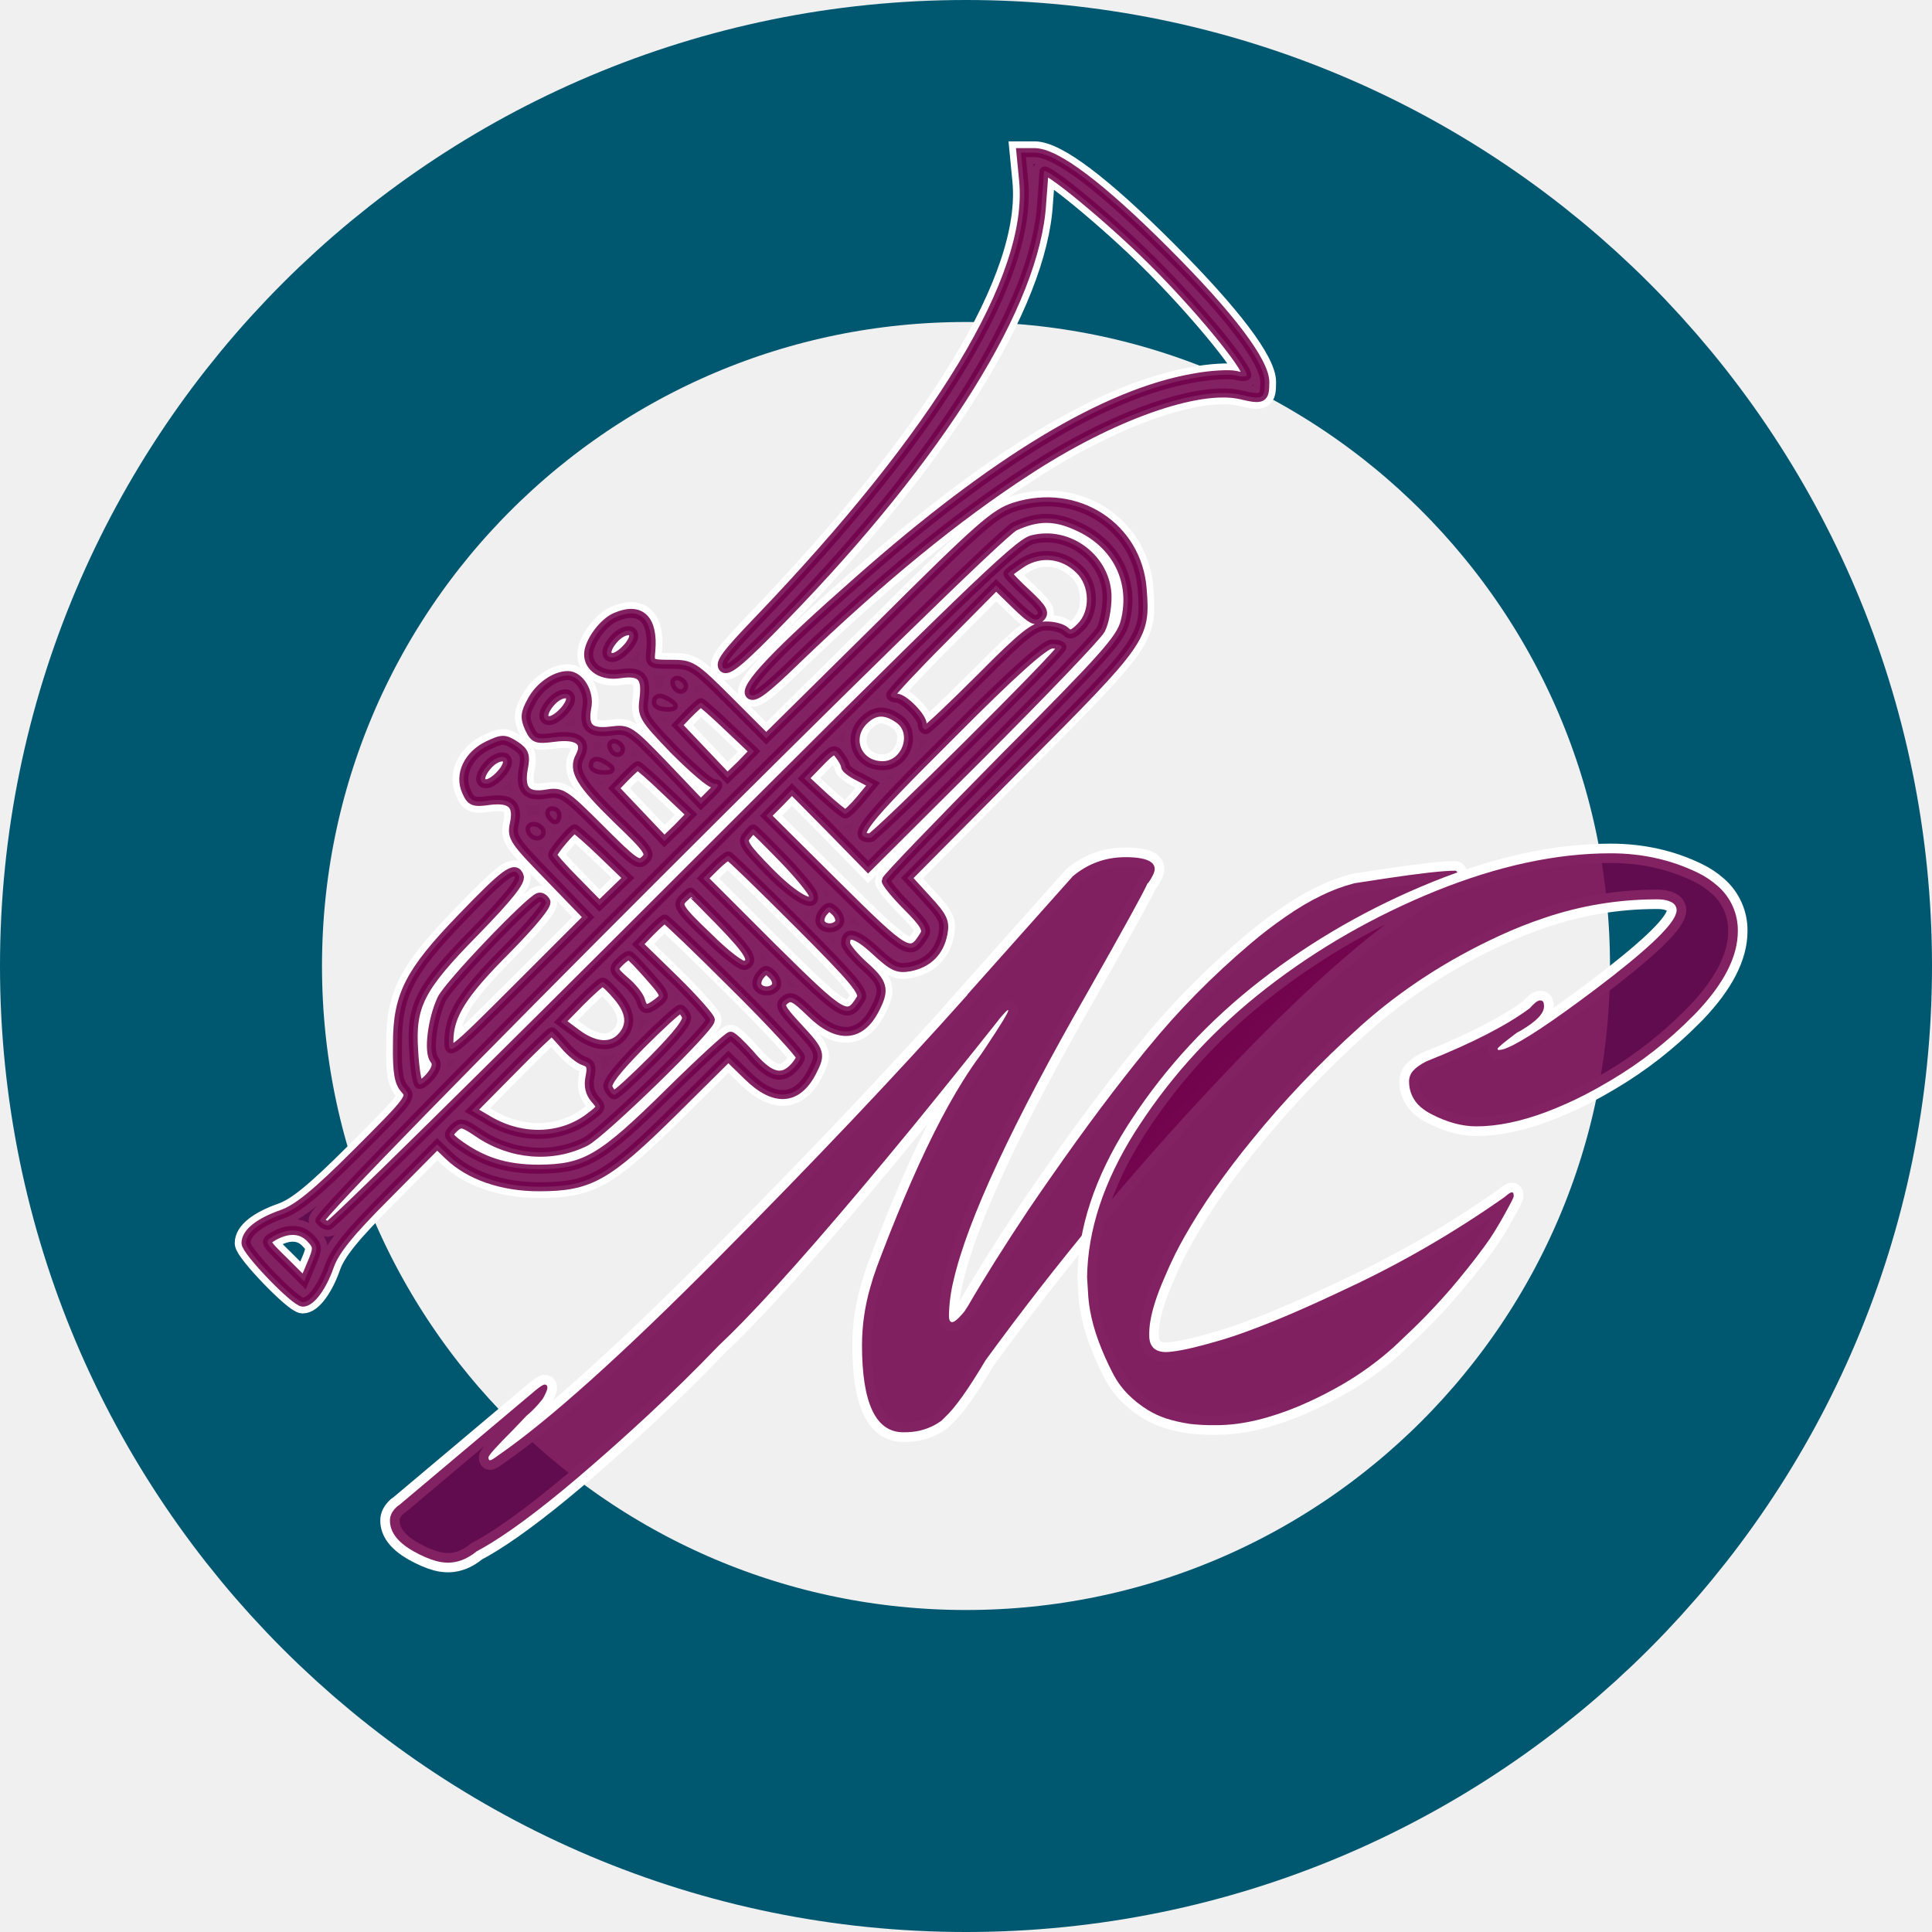
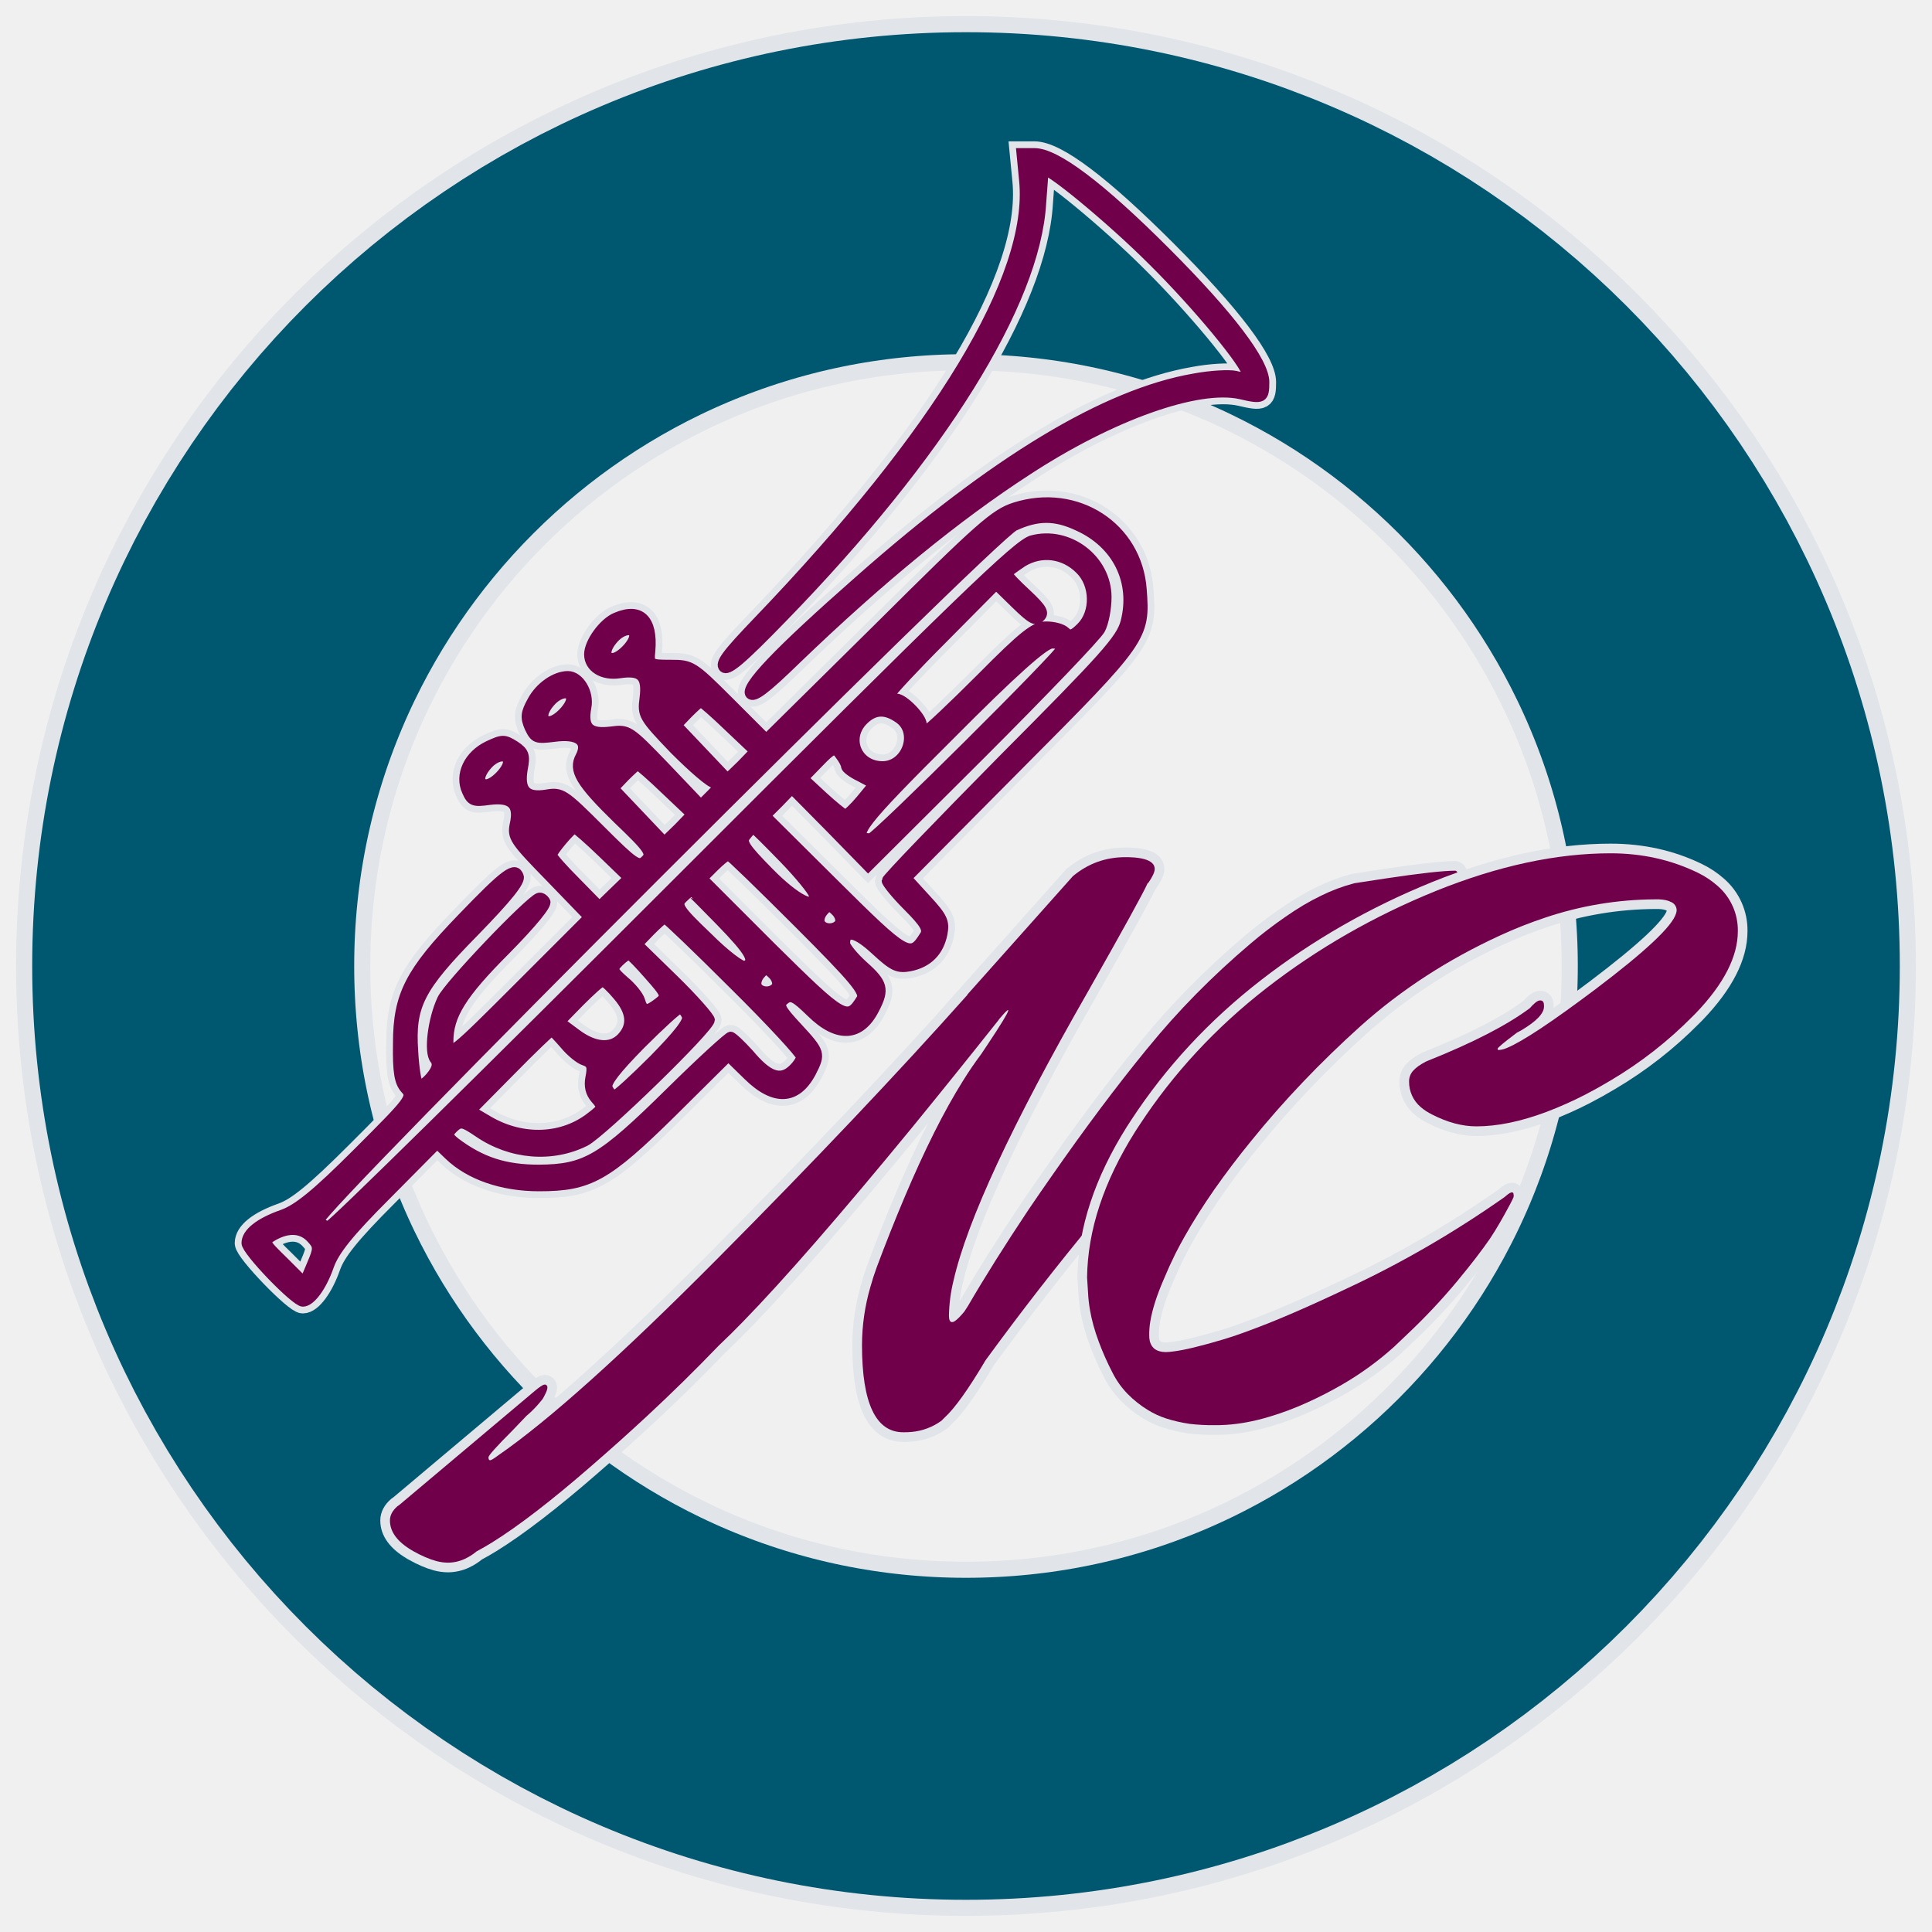
<svg xmlns="http://www.w3.org/2000/svg" width="600" height="600">
  <g id="Layer_2">
-     <circle id="circle" cx="300" cy="300" r="250" stroke="#005770" stroke-width="100" fill="none" />
+     <circle id="circle" cx="300" cy="300" r="240" stroke="#e1e4e9" stroke-width="110" fill="none" />
+     <circle id="circle" cx="300" cy="300" r="240" stroke="#005770" stroke-width="100" fill="none" />
  </g>
  <g id="Layer_1">
-     <g fill="none" stroke-width="6" font-size="12" fill-rule="evenodd" stroke-linecap="round" id="n-stroke" stroke="#fff">
+     <g fill="none" stroke-width="6" font-size="12" fill-rule="evenodd" stroke-linecap="round" id="n-stroke" stroke="#e1e4e9">
      <path id="n-stroke-path" d="m300.4 308.9 32.8-36.8q7.1-5.9 16.3-5.9a34.4 34.4 0 0 1 2.8.1q4.7.4 5.9 2.2a2.5 2.5 0 0 1 .4 1.4q0 1.4-2 4.3a29.8 29.8 0 0 1-.2.1q-2 4.5-18.5 33.6-35.4 61.8-41.8 89.9a49.4 49.4 0 0 0-1.4 10.8q0 2 1 2a1.6 1.6 0 0 0 .8-.3q1.1-.7 3-3a46.7 46.7 0 0 0 1.1-1.7q7.8-13.4 18.8-29.9a816.6 816.6 0 0 1 7.1-10.3Q342.1 343 356 326a477.5 477.5 0 0 1 .5-.6q14-17.2 31.8-32.3a134.7 134.7 0 0 1 10.8-8.3q5.7-4 11.1-6.6a54.8 54.8 0 0 1 10.4-3.9 815 815 0 0 1 9.8-1.5q16-2.4 21.6-2.4.7.2.7 1.1 0 .9-2.7 2.4a160 160 0 0 0-17.8 11.7q-22.4 16.7-51.4 47.3a891.4 891.4 0 0 0-70.5 83.8 821.4 821.4 0 0 0-4.2 5.7q-8 13.5-12.7 17.8a14.5 14.5 0 0 1-1 1 18.5 18.5 0 0 1-9.3 3.5 23.8 23.8 0 0 1-2.6.1q-12.8 0-12.8-27.1a65 65 0 0 1 2.6-18 78.1 78.1 0 0 1 2-6.2 561 561 0 0 1 8.5-21.4q9.5-22.5 18.3-36.5a113.7 113.7 0 0 1 5.6-8.2 535.4 535.4 0 0 0 2-3q6.2-9.3 6.4-10.5a.5.5 0 0 0 0 0 .2.2 0 0 0 0-.2q-.2-.3-2.8 2.8a90.6 90.6 0 0 0-.2.3 3073.7 3073.7 0 0 1-26.8 33.3q-33.5 40.8-52.6 60.4a243 243 0 0 1-7.5 7.4 544.1 544.1 0 0 1-22.4 22 680.4 680.4 0 0 1-17.3 15.5q-18.4 16-30.8 23.7a88.3 88.3 0 0 1-4.7 2.7 16.3 16.3 0 0 1-3.6 2.3 12.6 12.6 0 0 1-5.3 1.2 14.3 14.3 0 0 1-3.6-.5q-3.3-.9-7.2-3.1a48.7 48.7 0 0 1-.5-.3q-6.7-4-6.7-9.2 0-2.4 2.3-4.4a11.5 11.5 0 0 1 .7-.5l40.4-34a65.7 65.7 0 0 1 1.3-1.1q2.6-2.2 3.3-2.2a1.2 1.2 0 0 1 .3 0q.6.2.6.9t-.6 1.9a12.5 12.5 0 0 1-.2.4 10.3 10.3 0 0 1-.7 1.3l-1 1.2a21.4 21.4 0 0 1-.6.7q-1.6 1.8-3.4 3.3l-4.2 4.4q-7.6 7.6-7.6 8.5 0 .9.5.9t2.5-1.5q23.6-16.3 68.3-61.3 44.7-45 77.5-81.8h0z" stroke="null" />
    </g>
-     <g fill="#70004add" stroke-width="0" font-size="12" fill-rule="evenodd" stroke-linecap="round" id="n-path" stroke="#70004add">
+     <g fill="#70004a" stroke-width="0" font-size="12" fill-rule="evenodd" stroke-linecap="round" id="n-path" stroke="#70004a">
      <path id="n-fill-path" d="m300.4 308.9 32.8-36.8q7.1-5.9 16.3-5.9a34.4 34.4 0 0 1 2.8.1q4.7.4 5.9 2.2a2.5 2.5 0 0 1 .4 1.4q0 1.4-2 4.3a29.8 29.8 0 0 1-.2.1q-2 4.5-18.5 33.6-35.4 61.8-41.8 89.9a49.4 49.4 0 0 0-1.4 10.8q0 2 1 2a1.6 1.6 0 0 0 .8-.3q1.1-.7 3-3a46.7 46.7 0 0 0 1.1-1.7q7.8-13.4 18.8-29.9a816.6 816.6 0 0 1 7.1-10.3Q342.1 343 356 326a477.5 477.5 0 0 1 .5-.6q14-17.2 31.8-32.3a134.7 134.7 0 0 1 10.8-8.3q5.7-4 11.1-6.6a54.8 54.8 0 0 1 10.4-3.9 815 815 0 0 1 9.8-1.5q16-2.4 21.6-2.4.7.2.7 1.1 0 .9-2.7 2.4a160 160 0 0 0-17.8 11.7q-22.4 16.7-51.4 47.3a891.4 891.4 0 0 0-70.5 83.8 821.4 821.4 0 0 0-4.2 5.7q-8 13.5-12.7 17.8a14.5 14.5 0 0 1-1 1 18.5 18.5 0 0 1-9.3 3.5 23.8 23.8 0 0 1-2.6.1q-12.8 0-12.8-27.1a65 65 0 0 1 2.6-18 78.1 78.1 0 0 1 2-6.2 561 561 0 0 1 8.5-21.4q9.5-22.5 18.3-36.5a113.7 113.7 0 0 1 5.6-8.2 535.4 535.4 0 0 0 2-3q6.2-9.3 6.4-10.5a.5.5 0 0 0 0 0 .2.2 0 0 0 0-.2q-.2-.3-2.8 2.8a90.6 90.6 0 0 0-.2.3 3073.7 3073.7 0 0 1-26.8 33.3q-33.5 40.8-52.6 60.4a243 243 0 0 1-7.5 7.4 544.1 544.1 0 0 1-22.4 22 680.4 680.4 0 0 1-17.3 15.5q-18.4 16-30.8 23.7a88.3 88.3 0 0 1-4.7 2.7 16.3 16.3 0 0 1-3.6 2.3 12.6 12.6 0 0 1-5.3 1.2 14.3 14.3 0 0 1-3.6-.5q-3.3-.9-7.2-3.1a48.7 48.7 0 0 1-.5-.3q-6.7-4-6.7-9.2 0-2.4 2.3-4.4a11.5 11.5 0 0 1 .7-.5l40.4-34a65.7 65.7 0 0 1 1.3-1.1q2.6-2.2 3.3-2.2a1.2 1.2 0 0 1 .3 0q.6.2.6.9t-.6 1.9a12.5 12.5 0 0 1-.2.4 10.3 10.3 0 0 1-.7 1.3l-1 1.2a21.4 21.4 0 0 1-.6.7q-1.6 1.8-3.4 3.3l-4.2 4.4q-7.6 7.6-7.6 8.5 0 .9.5.9t2.5-1.5q23.6-16.3 68.3-61.3 44.7-45 77.5-81.8h0z" stroke="null" />
    </g>
  </g>
  <g id="Layer_2">
-     <g fill="none" stroke-width="6" font-size="12" fill-rule="evenodd" stroke-linecap="round" id="c-stroke" stroke="#fff">
+     <g fill="none" stroke-width="6" font-size="12" fill-rule="evenodd" stroke-linecap="round" id="c-stroke" stroke="#e1e4e9">
      <path id="c-stroke-path" d="m337.9 401.4-.3-4.7q.3-22 14.9-45.2a133.7 133.7 0 0 1 1.3-2q15.9-24.3 39.6-42.7 23.7-18.4 52.5-30.1 29-11.7 54.3-11.7 14.6 0 27 6a27 27 0 0 1 6.3 4.2 18.2 18.2 0 0 1 6.2 14q0 11.8-13 25.4a89.6 89.6 0 0 1-1 1 125.7 125.7 0 0 1-25.6 20 147 147 0 0 1-7.7 4.3 116.2 116.2 0 0 1-12.1 5.4q-12 4.5-21.8 4.5-6.6 0-13.8-3.7a17 17 0 0 1-3.5-2.3 10.3 10.3 0 0 1-3.6-8 4.9 4.9 0 0 1 1.2-3.2q1.3-1.5 4-2.9a23.4 23.4 0 0 1 .7-.3q21-8.4 31.6-16.3 1.9-2.2 3-2.4a1.2 1.2 0 0 1 .3 0 1 1 0 0 1 .9.5q.2.4.2 1.1a6.3 6.3 0 0 1 0 .3q0 3.2-7.1 7.4a55.5 55.5 0 0 1-1.3.7q-6 4.5-6 5a1.5 1.5 0 0 0 0 .1l.2.3a.2.2 0 0 0 .1 0 7.7 7.7 0 0 0 2.7-.7q7.2-3 27.4-18.2 23.3-17.6 25-23.5a3.2 3.2 0 0 0 .2-1 2.8 2.8 0 0 0-1.8-2.6q-1.3-.7-3.7-.8a22.3 22.3 0 0 0-1.2 0 108.4 108.4 0 0 0-34.2 5.7 134.7 134.7 0 0 0-13.9 5.5q-24.4 11.2-43.3 28.1-18.9 17-34.1 35.8a258.9 258.9 0 0 0-11.3 14.9q-5.3 7.6-9.3 14.7a137 137 0 0 0-2.9 5.4 131.7 131.7 0 0 0-3.5 7.7q-3.4 7.8-4.3 13.5a24.9 24.9 0 0 0-.3 3.9 8.2 8.2 0 0 0 .2 2.1q.9 3.3 5 3.3a18.1 18.1 0 0 0 2.3-.2q5-.6 15.4-3.7a136.6 136.6 0 0 0 8.5-2.9q12-4.4 30.1-13 25.3-11.8 48.8-28.3a20.4 20.4 0 0 1 .6-.5q1.2-1 1.7-1a.5.5 0 0 1 .5.3l.1.7a2 2 0 0 1-.1.6q-.6 1.4-3 5.7a239.4 239.4 0 0 1-1.2 2.1 86 86 0 0 1-3.1 5q-3.8 5.5-9.6 12.5a270.2 270.2 0 0 1-.4.5 189.3 189.3 0 0 1-15.8 16.8 214.8 214.8 0 0 1-4 3.8 96.9 96.9 0 0 1-16.1 11.7 121 121 0 0 1-10.7 5.5 90.1 90.1 0 0 1-12.3 4.6q-6.8 2-13 2.4a50.6 50.6 0 0 1-3.6.1 60.7 60.7 0 0 1-7.7-.4q-4-.6-7.4-1.7a26.3 26.3 0 0 1-5.6-2.6 32.9 32.9 0 0 1-6.3-5 26.4 26.4 0 0 1-4.7-6.6 85.3 85.3 0 0 1-4.3-9.7q-1.9-5.1-2.7-9.8a41.9 41.9 0 0 1-.6-5.4h0z" stroke="null" />
    </g>
-     <g fill="#70004add" stroke-width="0" font-size="12" fill-rule="evenodd" stroke-linecap="round" id="c" stroke="#70004add">
+     <g fill="#70004a" stroke-width="0" font-size="12" fill-rule="evenodd" stroke-linecap="round" id="c" stroke="#70004a">
      <path id="c-fill-path" d="m337.9 401.4-.3-4.7q.3-22 14.9-45.2a133.7 133.7 0 0 1 1.3-2q15.9-24.3 39.6-42.7 23.7-18.4 52.5-30.1 29-11.7 54.3-11.7 14.6 0 27 6a27 27 0 0 1 6.3 4.2 18.2 18.2 0 0 1 6.2 14q0 11.8-13 25.4a89.6 89.6 0 0 1-1 1 125.7 125.7 0 0 1-25.6 20 147 147 0 0 1-7.7 4.3 116.2 116.2 0 0 1-12.1 5.4q-12 4.5-21.8 4.5-6.6 0-13.8-3.7a17 17 0 0 1-3.5-2.3 10.3 10.3 0 0 1-3.6-8 4.9 4.9 0 0 1 1.2-3.2q1.3-1.5 4-2.9a23.4 23.4 0 0 1 .7-.3q21-8.4 31.6-16.3 1.9-2.2 3-2.4a1.2 1.2 0 0 1 .3 0 1 1 0 0 1 .9.5q.2.4.2 1.1a6.3 6.3 0 0 1 0 .3q0 3.2-7.1 7.4a55.5 55.5 0 0 1-1.3.7q-6 4.5-6 5a1.5 1.5 0 0 0 0 .1l.2.3a.2.2 0 0 0 .1 0 7.7 7.7 0 0 0 2.7-.7q7.2-3 27.4-18.2 23.3-17.6 25-23.5a3.2 3.2 0 0 0 .2-1 2.8 2.8 0 0 0-1.8-2.6q-1.3-.7-3.7-.8a22.3 22.3 0 0 0-1.2 0 108.4 108.4 0 0 0-34.2 5.7 134.7 134.7 0 0 0-13.9 5.5q-24.4 11.2-43.3 28.1-18.9 17-34.1 35.8a258.9 258.9 0 0 0-11.3 14.9q-5.3 7.6-9.3 14.7a137 137 0 0 0-2.9 5.4 131.7 131.7 0 0 0-3.5 7.7q-3.4 7.8-4.3 13.5a24.9 24.9 0 0 0-.3 3.9 8.2 8.2 0 0 0 .2 2.1q.9 3.3 5 3.3a18.1 18.1 0 0 0 2.3-.2q5-.6 15.4-3.7a136.6 136.6 0 0 0 8.5-2.9q12-4.4 30.1-13 25.3-11.8 48.8-28.3a20.4 20.4 0 0 1 .6-.5q1.2-1 1.7-1a.5.5 0 0 1 .5.3l.1.7a2 2 0 0 1-.1.6q-.6 1.4-3 5.7a239.4 239.4 0 0 1-1.2 2.1 86 86 0 0 1-3.1 5q-3.8 5.5-9.6 12.5a270.2 270.2 0 0 1-.4.5 189.3 189.3 0 0 1-15.8 16.8 214.8 214.8 0 0 1-4 3.8 96.9 96.9 0 0 1-16.1 11.7 121 121 0 0 1-10.7 5.5 90.1 90.1 0 0 1-12.3 4.6q-6.8 2-13 2.4a50.6 50.6 0 0 1-3.6.1 60.7 60.7 0 0 1-7.7-.4q-4-.6-7.4-1.7a26.3 26.3 0 0 1-5.6-2.6 32.9 32.9 0 0 1-6.3-5 26.4 26.4 0 0 1-4.7-6.6 85.3 85.3 0 0 1-4.3-9.7q-1.9-5.1-2.7-9.8a41.9 41.9 0 0 1-.6-5.4h0z" stroke="null" />
    </g>
  </g>
  <g id="Layer_3">
-     <g id="trumpet-stroke" fill="none" transform="matrix(.14 0 0 -.14 -100 599)" stroke-width="50" stroke="#fff">
+     <g id="trumpet-stroke" fill="none" transform="matrix(.14 0 0 -.14 -100 599)" stroke-width="50" stroke="#e1e4e9">
      <path id="trumpet-bell-stroke" d="M2985 3878c21-213-189-559-589-976-71-74-87-95-77-105 10-9 38 14 134 113 349 359 559 696 572 918 3 37 5 68 5 70 1 15 147-105 240-198 99-98 210-232 210-254 0-3-11-4-25 0-14 3-55 1-92-6-196-34-442-182-743-448-182-160-257-239-242-254 9-9 33 9 104 78 185 178 355 317 511 418 188 123 379 190 473 169 50-12 54-9 54 28 0 45-77 147-220 290-144 144-243 219-291 219h-30l6-62z" />
      <path id="trumpet-body-stroke" d="M2965 3154c-44-14-78-44-300-265l-251-248-82 82c-80 80-84 82-130 82s-47 1-44 30c6 70-23 98-77 75-28-11-61-56-61-83 0-30 31-49 69-43 47 7 60-6 54-54-5-38-3-42 67-115 41-41 80-75 89-75 12 0 10-5-7-22l-23-23-80 84c-78 81-81 83-119 78-48-6-62 8-54 52 7 33-16 71-42 71-28 0-63-24-80-56-15-27-16-37-6-60 12-25 16-26 56-21 52 7 74-9 57-42-17-31 0-59 83-140 70-67 76-76 61-90-14-14-23-8-99 68-80 80-86 84-120 78-44-7-59 9-51 56 6 30 3 38-18 52-24 15-28 15-60 0-44-21-65-65-48-102 10-23 16-25 51-20 48 6 65-9 55-53-6-29 0-37 79-118l85-88-154-154c-150-150-155-154-155-122 0 58 29 105 127 203 58 59 93 101 88 108-4 7-11 11-16 9-22-8-200-194-215-226-21-45-30-118-16-134 7-9 5-20-9-37-11-13-23-21-26-17-4 4-9 36-11 72-7 102 13 141 136 266 73 75 103 112 98 123-9 24-30 9-128-93-115-119-142-171-142-278-1-64 3-86 16-101 17-18 13-23-105-141-92-92-133-125-167-137-51-18-80-41-80-64 0-18 109-131 126-131 18 0 43 34 59 80 12 34 44 74 127 157l112 113 26-25c46-44 118-69 200-69 112 0 150 21 297 166l123 122 43-42c59-58 109-55 142 8 21 41 20 45-30 99-40 43-43 50-30 61 14 11 22 7 58-28 59-58 110-55 142 8 23 44 19 58-25 97-22 20-40 42-40 49 0 29 24 23 66-16 40-37 50-41 77-36 40 8 65 33 73 73 5 27 1 37-37 78l-42 46 250 252c275 276 279 282 271 388-10 139-145 227-283 183zm140-43c87-39 128-123 105-212-10-38-46-78-271-304-142-144-259-265-259-270s21-31 47-57c39-39 46-52 37-65-30-48-37-45-197 114l-153 152 29 29 28 29 85-86 84-86 251 250c138 138 257 262 265 277s14 47 14 72c0 84-85 149-167 127-32-9-160-133-793-766-415-415-760-755-767-755-6 0-15 5-19 11-10 17 1490 1516 1541 1540 50 23 89 24 140 0zm4-96c34-33 35-95 3-127-17-17-24-20-34-10-7 7-26 12-43 12-25 0-49-18-145-115-63-63-118-115-122-115-5 0-8 5-8 12 0 16-41 58-57 58-7 0-13 3-13 7s53 61 117 125l117 118 43-42c35-34 45-40 55-29 11 10 5 20-29 52-24 22-43 42-43 45 0 2 15 13 33 25 41 25 91 19 126-16zm-989-147c0-16-31-48-47-48-18 0-16 20 4 42 18 20 43 24 43 6zm950-25c0-12-414-423-425-423-44 0-18 33 175 225 144 145 212 205 228 205 12 0 22-3 22-7zm-839-86c-1-12-15-9-19 4-3 6 1 10 8 8 6-3 11-8 11-12zm-251-29c0-16-31-48-47-48-18 0-16 20 4 42 18 20 43 24 43 6zm220-8c12-8 11-10-7-10-13 0-23 5-23 10 0 13 11 13 30 0zm130-54 57-54-29-30-30-29-55 58-56 59 24 25c13 13 26 25 28 25s30-24 61-54zm378 18c43-30 17-104-36-104-56 0-81 61-42 100 24 24 48 25 78 4zm-617-67c-1-12-15-9-19 4-3 6 1 10 8 8 6-3 11-8 11-12zm499-39c0-4 14-15 31-23l30-16-28-34c-15-18-31-33-34-32-4 1-26 19-49 40l-42 39 33 34c31 32 35 33 46 17 7-9 13-20 13-25zm-750 10c0-16-31-48-47-48-18 0-16 20 4 42 18 20 43 24 43 6zm220-8c12-8 11-10-7-10-13 0-23 5-23 10 0 13 11 13 30 0zm130-54 57-54-29-30-30-29-55 58-56 59 24 25c13 13 26 25 28 25s30-24 61-54zm-240-56c0-5-2-10-4-10-3 0-8 5-11 10-3 6-1 10 4 10 6 0 11-4 11-10zm-36-41c-6-11-24-2-24 11 0 5 7 7 15 4 8-4 12-10 9-15zm136-43 57-55-31-30-32-31-52 53c-29 29-52 55-52 59 0 7 43 58 49 58 2 0 30-24 61-54zm402-12c35-36 64-72 66-80 8-33-38-10-97 50-55 56-62 67-51 80 7 9 14 16 15 16 2 0 32-30 67-66zm33-144c125-125 148-153 139-167-30-48-36-45-197 114l-153 153 25 25c14 14 28 25 31 25s73-68 155-150zm-173 4c67-69 77-88 55-97-7-3-43 24-83 64-64 61-69 70-55 84 8 8 16 15 17 15s31-30 66-66zm264-3c-9-14-33-14-41-1-4 6-1 18 6 26 11 13 14 13 27 0 8-8 11-19 8-25zm-234-138c82-81 148-153 148-159s-9-19-19-28c-26-24-53-14-94 35-19 21-38 39-42 39-5 0-66-56-135-124-152-150-187-170-290-171-75 0-128 17-185 60-17 14-18 17-4 31 15 14 20 13 54-10 73-50 164-57 238-20 37 19 277 252 277 270 0 6-36 47-80 90l-80 78 27 28c15 15 29 28 32 28s72-66 153-147zm-188 21c38-43 38-45 20-59-25-19-32-19-39 5-3 10-19 30-35 43-26 23-27 26-12 41 9 9 19 16 22 15 3 0 23-21 44-45zm282-23c-9-14-33-14-41-1-4 6-1 18 6 26 11 13 14 13 27 0 8-8 11-19 8-25zm-352-22c30-35 33-65 9-91-23-25-60-22-100 8l-35 26 43 44c24 24 46 44 50 44s19-14 33-31zm153-45c4-11-19-40-73-95-43-43-82-79-87-79-4 0-10 7-14 16-4 11 19 40 73 95 43 43 82 79 87 79 4 0 10-7 14-16zm-271-63c14-17 34-33 44-36 15-5 18-12 13-36-4-20 0-35 11-48 16-18 16-20-9-39-62-49-150-53-225-10l-39 23 87 88c47 48 88 87 90 87s14-13 28-29zm-562-430c16-17 16-22 1-57l-16-38-44 44c-45 44-45 44-23 57 33 18 62 16 82-6z" />
    </g>
-     <g id="trumpet" fill="#70004add" transform="matrix(.14 0 0 -.14 -100 599)" stroke-width="20" stroke="#70004add">
+     <g id="trumpet" fill="#70004a" transform="matrix(.14 0 0 -.14 -100 599)" stroke-width="20" stroke="#70004a">
      <path id="trumpet-bell-fill" d="M2985 3878c21-213-189-559-589-976-71-74-87-95-77-105 10-9 38 14 134 113 349 359 559 696 572 918 3 37 5 68 5 70 1 15 147-105 240-198 99-98 210-232 210-254 0-3-11-4-25 0-14 3-55 1-92-6-196-34-442-182-743-448-182-160-257-239-242-254 9-9 33 9 104 78 185 178 355 317 511 418 188 123 379 190 473 169 50-12 54-9 54 28 0 45-77 147-220 290-144 144-243 219-291 219h-30l6-62z" />
      <path id="trumpet-body-fill" d="M2965 3154c-44-14-78-44-300-265l-251-248-82 82c-80 80-84 82-130 82s-47 1-44 30c6 70-23 98-77 75-28-11-61-56-61-83 0-30 31-49 69-43 47 7 60-6 54-54-5-38-3-42 67-115 41-41 80-75 89-75 12 0 10-5-7-22l-23-23-80 84c-78 81-81 83-119 78-48-6-62 8-54 52 7 33-16 71-42 71-28 0-63-24-80-56-15-27-16-37-6-60 12-25 16-26 56-21 52 7 74-9 57-42-17-31 0-59 83-140 70-67 76-76 61-90-14-14-23-8-99 68-80 80-86 84-120 78-44-7-59 9-51 56 6 30 3 38-18 52-24 15-28 15-60 0-44-21-65-65-48-102 10-23 16-25 51-20 48 6 65-9 55-53-6-29 0-37 79-118l85-88-154-154c-150-150-155-154-155-122 0 58 29 105 127 203 58 59 93 101 88 108-4 7-11 11-16 9-22-8-200-194-215-226-21-45-30-118-16-134 7-9 5-20-9-37-11-13-23-21-26-17-4 4-9 36-11 72-7 102 13 141 136 266 73 75 103 112 98 123-9 24-30 9-128-93-115-119-142-171-142-278-1-64 3-86 16-101 17-18 13-23-105-141-92-92-133-125-167-137-51-18-80-41-80-64 0-18 109-131 126-131 18 0 43 34 59 80 12 34 44 74 127 157l112 113 26-25c46-44 118-69 200-69 112 0 150 21 297 166l123 122 43-42c59-58 109-55 142 8 21 41 20 45-30 99-40 43-43 50-30 61 14 11 22 7 58-28 59-58 110-55 142 8 23 44 19 58-25 97-22 20-40 42-40 49 0 29 24 23 66-16 40-37 50-41 77-36 40 8 65 33 73 73 5 27 1 37-37 78l-42 46 250 252c275 276 279 282 271 388-10 139-145 227-283 183zm140-43c87-39 128-123 105-212-10-38-46-78-271-304-142-144-259-265-259-270s21-31 47-57c39-39 46-52 37-65-30-48-37-45-197 114l-153 152 29 29 28 29 85-86 84-86 251 250c138 138 257 262 265 277s14 47 14 72c0 84-85 149-167 127-32-9-160-133-793-766-415-415-760-755-767-755-6 0-15 5-19 11-10 17 1490 1516 1541 1540 50 23 89 24 140 0zm4-96c34-33 35-95 3-127-17-17-24-20-34-10-7 7-26 12-43 12-25 0-49-18-145-115-63-63-118-115-122-115-5 0-8 5-8 12 0 16-41 58-57 58-7 0-13 3-13 7s53 61 117 125l117 118 43-42c35-34 45-40 55-29 11 10 5 20-29 52-24 22-43 42-43 45 0 2 15 13 33 25 41 25 91 19 126-16zm-989-147c0-16-31-48-47-48-18 0-16 20 4 42 18 20 43 24 43 6zm950-25c0-12-414-423-425-423-44 0-18 33 175 225 144 145 212 205 228 205 12 0 22-3 22-7zm-839-86c-1-12-15-9-19 4-3 6 1 10 8 8 6-3 11-8 11-12zm-251-29c0-16-31-48-47-48-18 0-16 20 4 42 18 20 43 24 43 6zm220-8c12-8 11-10-7-10-13 0-23 5-23 10 0 13 11 13 30 0zm130-54 57-54-29-30-30-29-55 58-56 59 24 25c13 13 26 25 28 25s30-24 61-54zm378 18c43-30 17-104-36-104-56 0-81 61-42 100 24 24 48 25 78 4zm-617-67c-1-12-15-9-19 4-3 6 1 10 8 8 6-3 11-8 11-12zm499-39c0-4 14-15 31-23l30-16-28-34c-15-18-31-33-34-32-4 1-26 19-49 40l-42 39 33 34c31 32 35 33 46 17 7-9 13-20 13-25zm-750 10c0-16-31-48-47-48-18 0-16 20 4 42 18 20 43 24 43 6zm220-8c12-8 11-10-7-10-13 0-23 5-23 10 0 13 11 13 30 0zm130-54 57-54-29-30-30-29-55 58-56 59 24 25c13 13 26 25 28 25s30-24 61-54zm-240-56c0-5-2-10-4-10-3 0-8 5-11 10-3 6-1 10 4 10 6 0 11-4 11-10zm-36-41c-6-11-24-2-24 11 0 5 7 7 15 4 8-4 12-10 9-15zm136-43 57-55-31-30-32-31-52 53c-29 29-52 55-52 59 0 7 43 58 49 58 2 0 30-24 61-54zm402-12c35-36 64-72 66-80 8-33-38-10-97 50-55 56-62 67-51 80 7 9 14 16 15 16 2 0 32-30 67-66zm33-144c125-125 148-153 139-167-30-48-36-45-197 114l-153 153 25 25c14 14 28 25 31 25s73-68 155-150zm-173 4c67-69 77-88 55-97-7-3-43 24-83 64-64 61-69 70-55 84 8 8 16 15 17 15s31-30 66-66zm264-3c-9-14-33-14-41-1-4 6-1 18 6 26 11 13 14 13 27 0 8-8 11-19 8-25zm-234-138c82-81 148-153 148-159s-9-19-19-28c-26-24-53-14-94 35-19 21-38 39-42 39-5 0-66-56-135-124-152-150-187-170-290-171-75 0-128 17-185 60-17 14-18 17-4 31 15 14 20 13 54-10 73-50 164-57 238-20 37 19 277 252 277 270 0 6-36 47-80 90l-80 78 27 28c15 15 29 28 32 28s72-66 153-147zm-188 21c38-43 38-45 20-59-25-19-32-19-39 5-3 10-19 30-35 43-26 23-27 26-12 41 9 9 19 16 22 15 3 0 23-21 44-45zm282-23c-9-14-33-14-41-1-4 6-1 18 6 26 11 13 14 13 27 0 8-8 11-19 8-25zm-352-22c30-35 33-65 9-91-23-25-60-22-100 8l-35 26 43 44c24 24 46 44 50 44s19-14 33-31zm153-45c4-11-19-40-73-95-43-43-82-79-87-79-4 0-10 7-14 16-4 11 19 40 73 95 43 43 82 79 87 79 4 0 10-7 14-16zm-271-63c14-17 34-33 44-36 15-5 18-12 13-36-4-20 0-35 11-48 16-18 16-20-9-39-62-49-150-53-225-10l-39 23 87 88c47 48 88 87 90 87s14-13 28-29zm-562-430c16-17 16-22 1-57l-16-38-44 44c-45 44-45 44-23 57 33 18 62 16 82-6z" />
    </g>
  </g>
</svg>
